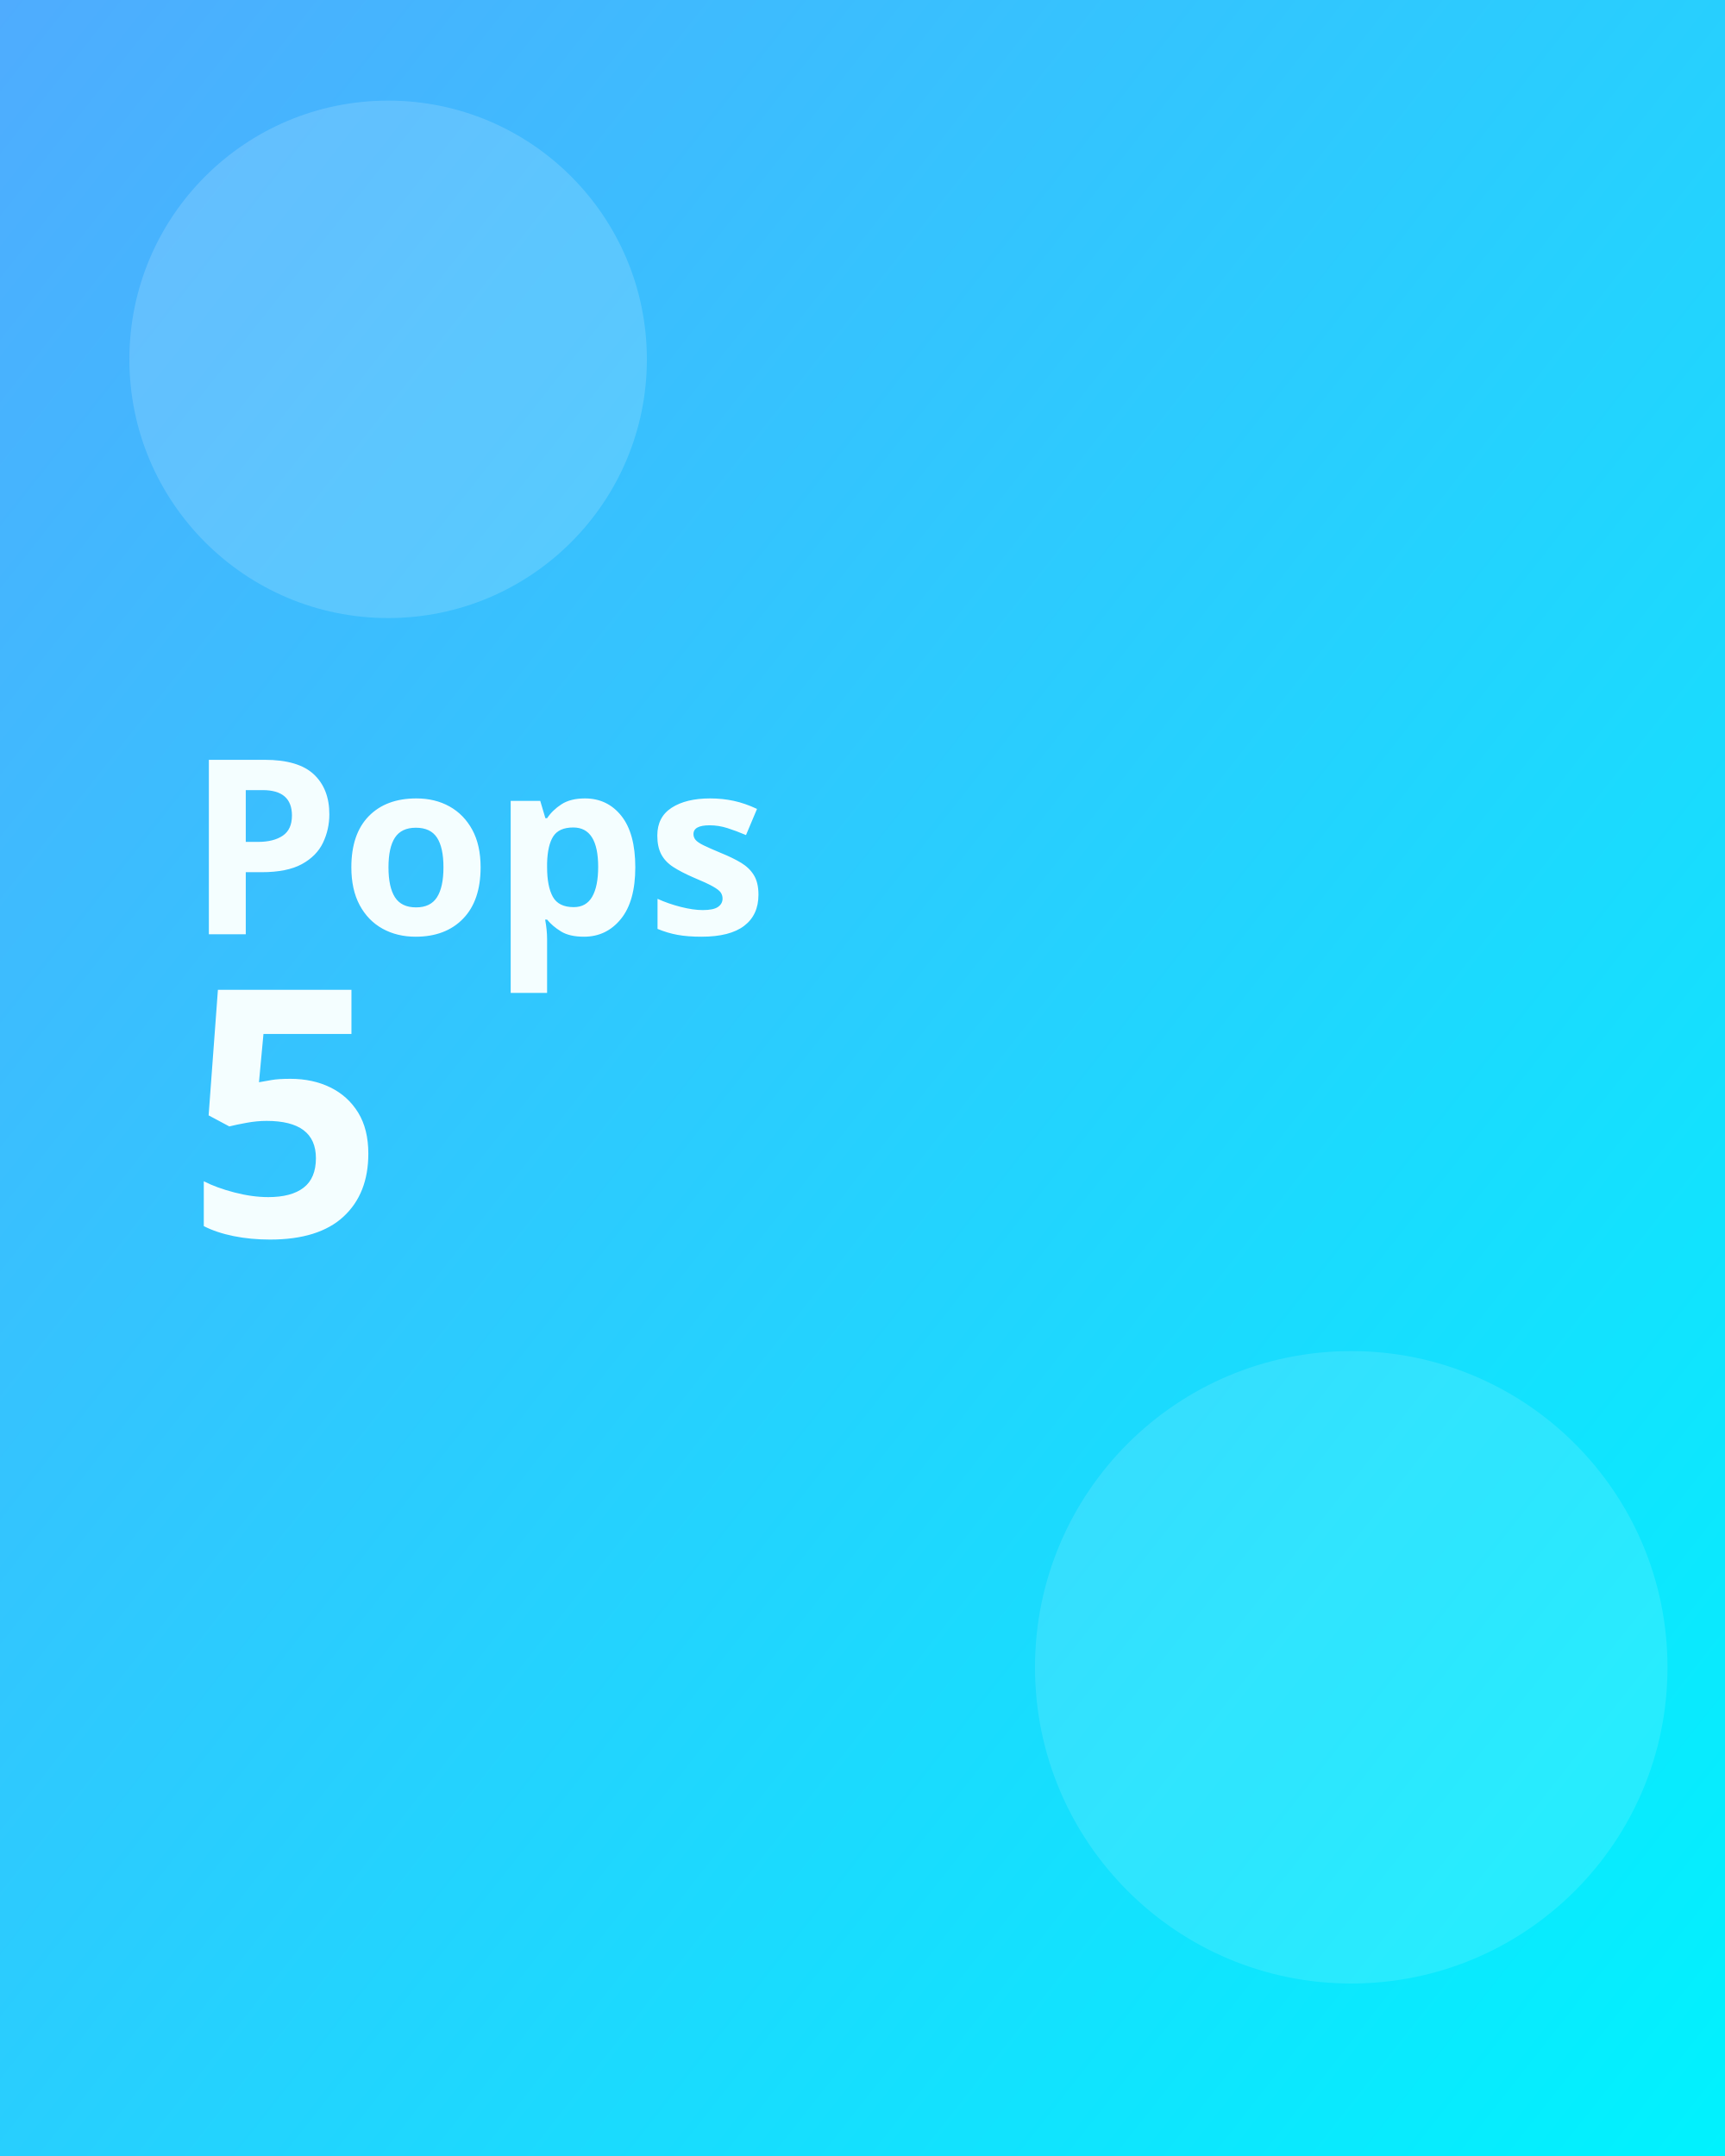
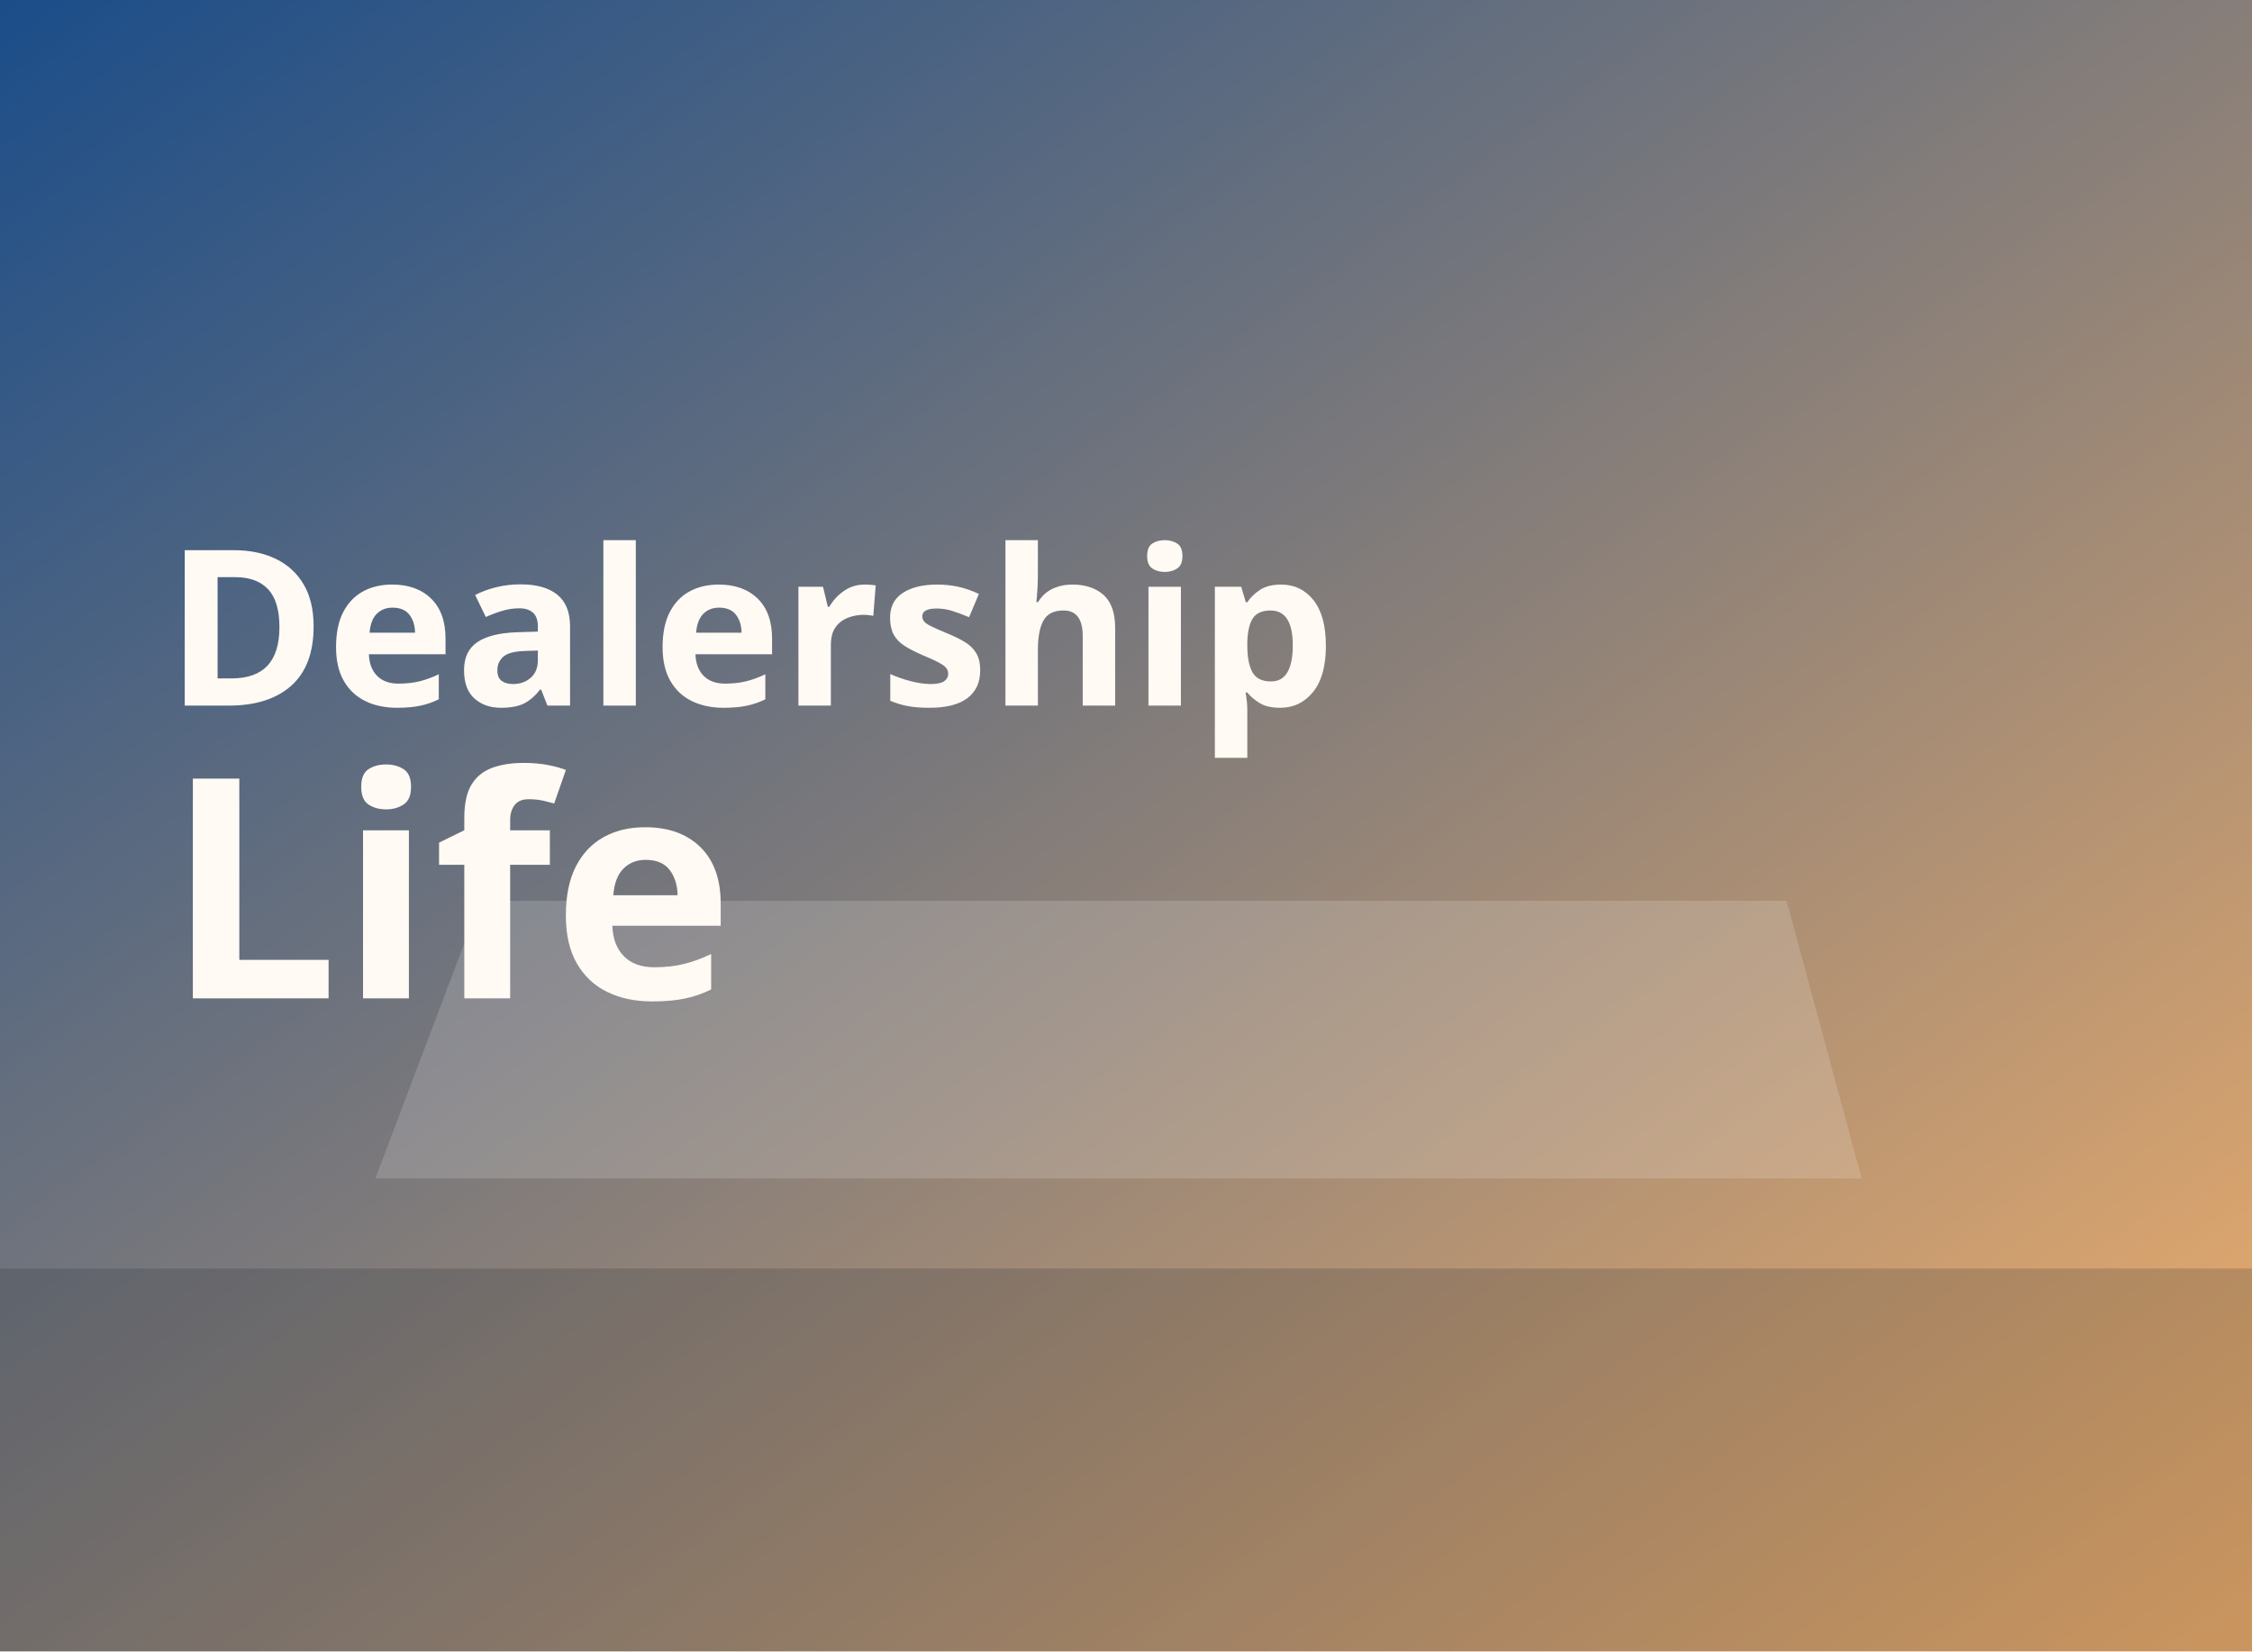
- <svg xmlns="http://www.w3.org/2000/svg" viewBox="0 0 1200 1500" role="img" aria-labelledby="title desc">
+ <svg xmlns="http://www.w3.org/2000/svg" viewBox="0 0 1500 1100" role="img" aria-labelledby="title desc">
  <defs>
    <linearGradient id="bg5" x1="0%" x2="100%" y1="0%" y2="100%">
-       <stop offset="0%" stop-color="#4facfe" />
-       <stop offset="100%" stop-color="#00f2fe" />
+       <stop offset="0%" stop-color="#1b4d89" />
+       <stop offset="100%" stop-color="#f4b06a" />
    </linearGradient>
  </defs>
-   <rect width="1200" height="1500" fill="url(#bg5)" />
-   <circle cx="270" cy="250" r="180" fill="rgba(255,255,255,0.16)" />
-   <circle cx="940" cy="1160" r="220" fill="rgba(255,255,255,0.12)" />
-   <text x="130" y="650" fill="#f4feff" font-family="Verdana, sans-serif" font-size="170" font-weight="700">Pops</text>
-   <text x="130" y="860" fill="#f4feff" font-family="Verdana, sans-serif" font-size="240" font-weight="700">5</text>
+   <rect width="1500" height="1100" fill="url(#bg5)" />
+   <path d="M0 845H1500V1100H0Z" fill="rgba(20,31,43,0.18)" />
+   <path d="M250 785H1240L1190 600H320Z" fill="rgba(255,255,255,0.16)" />
+   <text x="110" y="470" fill="#fffaf4" font-family="Verdana, sans-serif" font-size="145" font-weight="700">Dealership</text>
+   <text x="110" y="665" fill="#fffaf4" font-family="Verdana, sans-serif" font-size="205" font-weight="700">Life</text>
</svg>
